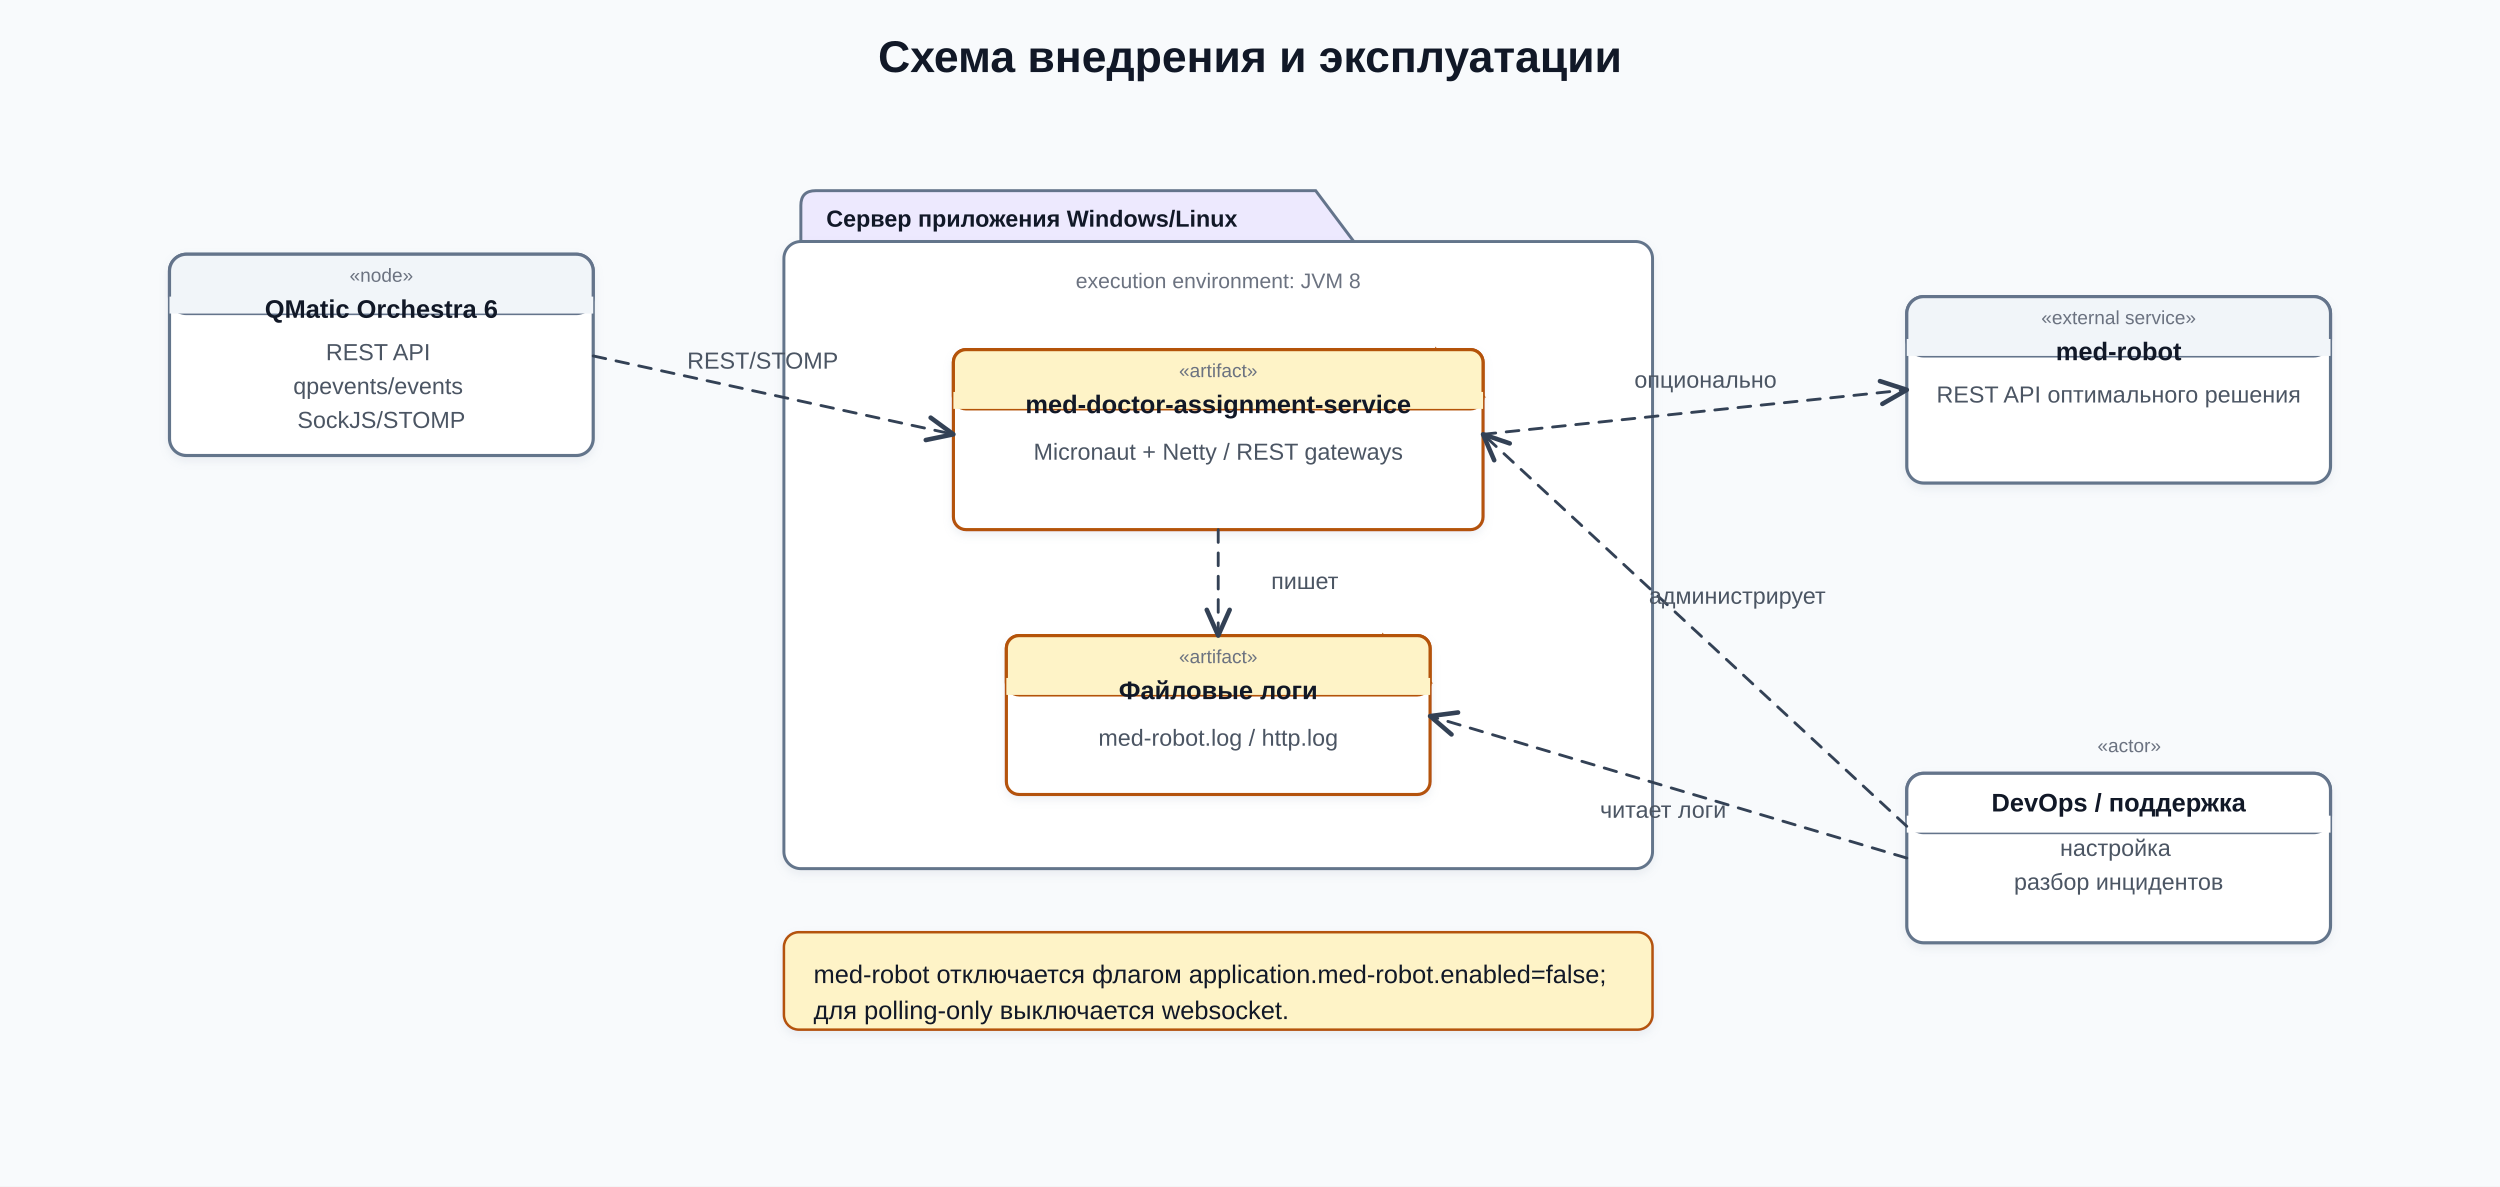
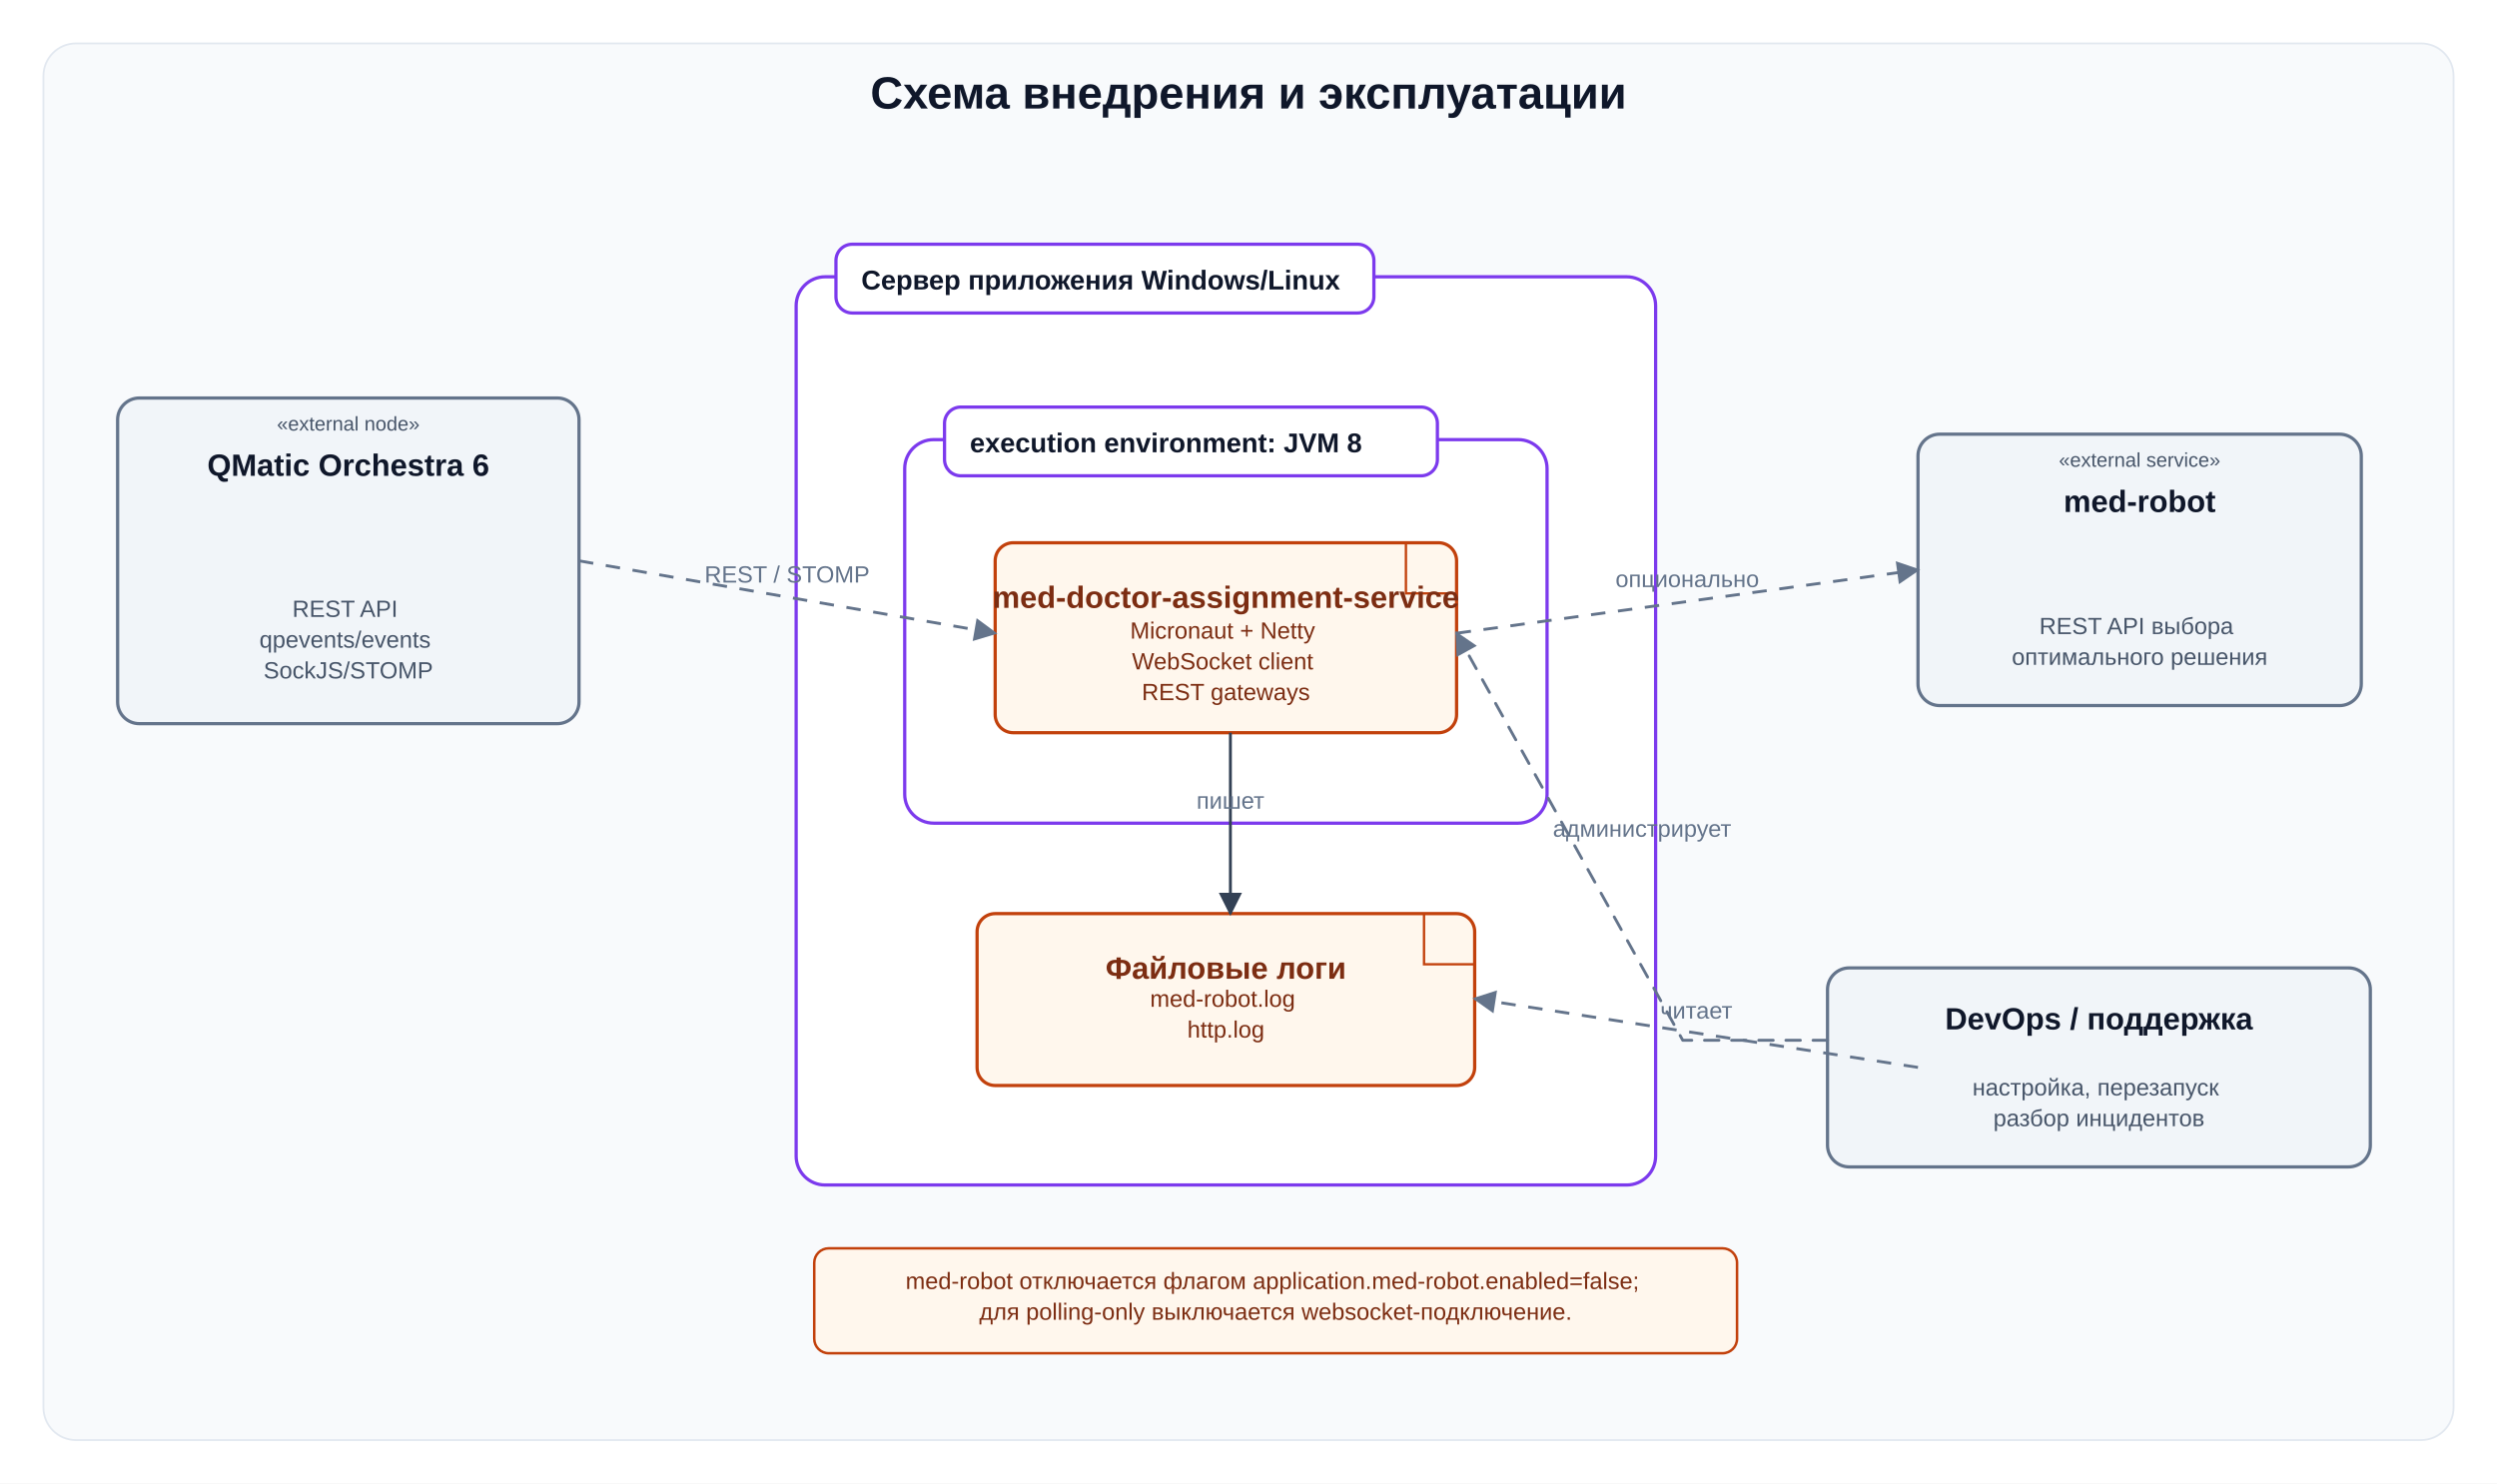
- <svg xmlns="http://www.w3.org/2000/svg" width="1180" height="560" viewBox="0 0 1180 560">
+ <svg xmlns="http://www.w3.org/2000/svg" width="1380" height="820" viewBox="0 0 1380 820" role="img" aria-label="Схема внедрения и эксплуатации">
  <defs>
-     <marker id="arrow" markerWidth="12" markerHeight="10" refX="10" refY="5" orient="auto" markerUnits="strokeWidth">
-       <path d="M 1 1 L 10 5 L 1 9" fill="none" stroke="#334155" stroke-width="1.6" stroke-linecap="round" stroke-linejoin="round" />
+     <marker id="arrow" viewBox="0 0 10 10" refX="9" refY="5" markerWidth="8" markerHeight="8" orient="auto-start-reverse">
+       <path d="M 0 0 L 10 5 L 0 10 z" fill="#334155" />
    </marker>
-     <marker id="triangle" markerWidth="14" markerHeight="12" refX="12" refY="6" orient="auto" markerUnits="strokeWidth">
-       <path d="M 1 6 L 12 1 L 12 11 Z" fill="#F8FAFC" stroke="#334155" stroke-width="1.5" />
+     <marker id="arrow-dashed" viewBox="0 0 10 10" refX="9" refY="5" markerWidth="8" markerHeight="8" orient="auto-start-reverse">
+       <path d="M 0 0 L 10 5 L 0 10 z" fill="#64748B" />
    </marker>
-     <marker id="green-dot" markerWidth="10" markerHeight="10" refX="5" refY="5" orient="auto">
-       <circle cx="5" cy="5" r="4" fill="#16A34A" />
-     </marker>
-     <filter id="card-shadow" x="-15%" y="-15%" width="130%" height="130%">
-       <feDropShadow dx="0" dy="2" stdDeviation="2" flood-color="#94A3B8" flood-opacity="0.16" />
-     </filter>
  </defs>
-   <rect x="0" y="0" width="1180" height="560" fill="#F8FAFC" />
-   <text x="590.0" y="34" text-anchor="middle" font-family="Segoe UI, Arial, sans-serif" font-size="21" font-weight="700" fill="#111827">Схема внедрения и эксплуатации</text>
-   <rect x="80" y="120" width="200" height="95" rx="8" ry="8" fill="#FFFFFF" stroke="#64748B" stroke-width="1.5" filter="url(#card-shadow)" />
-   <rect x="80" y="120" width="200" height="28" rx="8" ry="8" fill="#F1F5F9" stroke="#64748B" stroke-width="1.5" />
-   <rect x="80" y="140" width="200" height="8" fill="#F1F5F9" stroke="none" />
-   <text x="180.0" y="133" text-anchor="middle" font-family="Segoe UI, Arial, sans-serif" font-size="9" font-weight="400" fill="#6B7280" style="">
-     <tspan x="180.0" dy="0">«node»</tspan>
+   <rect x="0.0" y="0.0" width="1380.0" height="820.0" rx="0.0" fill="#FFFFFF" stroke="none" stroke-width="1" />
+   <rect x="24.0" y="24.0" width="1332.0" height="772.0" rx="18.0" fill="#F8FAFC" stroke="#E2E8F0" stroke-width="1" />
+   <text x="690.0" y="60.0" text-anchor="middle" font-family="Segoe UI, Arial, sans-serif" font-size="25" font-weight="700" fill="#0F172A">Схема внедрения и эксплуатации</text>
+   <rect x="65.0" y="220.0" width="255.0" height="180.0" rx="12.0" fill="#F1F5F9" stroke="#64748B" stroke-width="1.8" />
+   <text x="192.5" y="238.0" text-anchor="middle" font-family="Segoe UI, Arial, sans-serif" font-size="11" font-weight="400" fill="#475569">«external node»</text>
+   <text x="192.5" y="263.0" text-anchor="middle" font-family="Segoe UI, Arial, sans-serif" font-size="17" font-weight="700" fill="#0F172A">
+     <tspan x="192.5" dy="0">QMatic Orchestra 6</tspan>
  </text>
-   <text x="180.0" y="150" text-anchor="middle" font-family="Segoe UI, Arial, sans-serif" font-size="12" font-weight="700" fill="#111827" style="">
-     <tspan x="180.0" dy="0">QMatic Orchestra 6</tspan>
+   <text x="192.5" y="341.0" text-anchor="middle" font-family="Segoe UI, Arial, sans-serif" font-size="13" font-weight="400" fill="#475569">
+     <tspan x="192.5" dy="0">REST API</tspan>
+     <tspan x="192.5" dy="17">qpevents/events</tspan>
+     <tspan x="192.5" dy="17">SockJS/STOMP</tspan>
  </text>
-   <text x="180.0" y="170" text-anchor="middle" font-family="Segoe UI, Arial, sans-serif" font-size="11" font-weight="400" fill="#4B5563" style="">
-     <tspan x="180.0" dy="0">REST API</tspan>
-     <tspan x="180.0" dy="16">qpevents/events</tspan>
-     <tspan x="180.0" dy="16">SockJS/STOMP</tspan>
+   <rect x="440.0" y="153.0" width="475.0" height="502.0" rx="16.0" fill="#FFFFFF" stroke="#7C3AED" stroke-width="1.8" />
+   <rect x="462.0" y="135.0" width="297.3" height="38.0" rx="9.0" fill="#FFFFFF" stroke="#7C3AED" stroke-width="1.8" />
+   <text x="476.0" y="160.0" text-anchor="start" font-family="Segoe UI, Arial, sans-serif" font-size="15" font-weight="700" fill="#0F172A">Сервер приложения Windows/Linux</text>
+   <rect x="500.0" y="243.0" width="355.0" height="212.0" rx="16.0" fill="#FFFFFF" stroke="#7C3AED" stroke-width="1.8" />
+   <rect x="522.0" y="225.0" width="272.4" height="38.0" rx="9.0" fill="#FFFFFF" stroke="#7C3AED" stroke-width="1.8" />
+   <text x="536.0" y="250.0" text-anchor="start" font-family="Segoe UI, Arial, sans-serif" font-size="15" font-weight="700" fill="#0F172A">execution environment: JVM 8</text>
+   <rect x="550.0" y="300.0" width="255.0" height="105.0" rx="10.0" fill="#FFF7ED" stroke="#C2410C" stroke-width="1.8" />
+   <path d="M 777.0 300.0 L 777.0 328.0 L 805.0 328.0" fill="none" stroke="#C2410C" stroke-width="1.3" />
+   <text x="677.5" y="336.0" text-anchor="middle" font-family="Segoe UI, Arial, sans-serif" font-size="17" font-weight="700" fill="#7C2D12">
+     <tspan x="677.5" dy="0">med-doctor-assignment-service</tspan>
  </text>
-   <path d="M 378 114 L 378 97 Q 378 90 385 90 L 621 90 L 639 114 Z" fill="#EDE9FE" stroke="#64748B" stroke-width="1.4" />
-   <rect x="370" y="114" width="410" height="296" rx="8" ry="8" fill="#FFFFFF" stroke="#64748B" stroke-width="1.4" filter="url(#card-shadow)" />
-   <text x="390" y="107" text-anchor="start" font-family="Segoe UI, Arial, sans-serif" font-size="11" font-weight="700" fill="#111827" style="">
-     <tspan x="390" dy="0">Сервер приложения Windows/Linux</tspan>
+   <text x="677.5" y="353.0" text-anchor="middle" font-family="Segoe UI, Arial, sans-serif" font-size="13" font-weight="400" fill="#7C2D12">
+     <tspan x="677.5" dy="0">Micronaut + Netty</tspan>
+     <tspan x="677.5" dy="17">WebSocket client</tspan>
+     <tspan x="677.5" dy="17">REST gateways</tspan>
  </text>
-   <text x="575.0" y="136" text-anchor="middle" font-family="Segoe UI, Arial, sans-serif" font-size="10" font-weight="400" fill="#6B7280" style="">
-     <tspan x="575.0" dy="0">execution environment: JVM 8</tspan>
+   <rect x="540.0" y="505.0" width="275.0" height="95.0" rx="10.0" fill="#FFF7ED" stroke="#C2410C" stroke-width="1.8" />
+   <path d="M 787.0 505.0 L 787.0 533.0 L 815.0 533.0" fill="none" stroke="#C2410C" stroke-width="1.3" />
+   <text x="677.5" y="541.0" text-anchor="middle" font-family="Segoe UI, Arial, sans-serif" font-size="17" font-weight="700" fill="#7C2D12">
+     <tspan x="677.5" dy="0">Файловые логи</tspan>
  </text>
-   <rect x="450" y="165" width="250" height="85" rx="6" ry="6" fill="#FFFFFF" stroke="#B45309" stroke-width="1.5" filter="url(#card-shadow)" />
-   <path d="M 678 165 L 700 187 L 678 187 Z" fill="#FEF3C7" stroke="#B45309" stroke-width="1.2" />
-   <rect x="450" y="165" width="250" height="28" rx="6" ry="6" fill="#FEF3C7" stroke="#B45309" stroke-width="1.5" />
-   <rect x="450" y="185" width="250" height="8" fill="#FEF3C7" stroke="none" />
-   <text x="575.0" y="178" text-anchor="middle" font-family="Segoe UI, Arial, sans-serif" font-size="9" font-weight="400" fill="#6B7280" style="">
-     <tspan x="575.0" dy="0">«artifact»</tspan>
+   <text x="677.5" y="556.5" text-anchor="middle" font-family="Segoe UI, Arial, sans-serif" font-size="13" font-weight="400" fill="#7C2D12">
+     <tspan x="677.5" dy="0">med-robot.log</tspan>
+     <tspan x="677.5" dy="17">http.log</tspan>
  </text>
-   <text x="575.0" y="195" text-anchor="middle" font-family="Segoe UI, Arial, sans-serif" font-size="12" font-weight="700" fill="#111827" style="">
-     <tspan x="575.0" dy="0">med-doctor-assignment-service</tspan>
+   <rect x="1060.0" y="240.0" width="245.0" height="150.0" rx="12.0" fill="#F1F5F9" stroke="#64748B" stroke-width="1.8" />
+   <text x="1182.5" y="258.0" text-anchor="middle" font-family="Segoe UI, Arial, sans-serif" font-size="11" font-weight="400" fill="#475569">«external service»</text>
+   <text x="1182.5" y="283.0" text-anchor="middle" font-family="Segoe UI, Arial, sans-serif" font-size="17" font-weight="700" fill="#0F172A">
+     <tspan x="1182.5" dy="0">med-robot</tspan>
  </text>
-   <text x="575.0" y="217" text-anchor="middle" font-family="Segoe UI, Arial, sans-serif" font-size="11" font-weight="400" fill="#4B5563" style="">
-     <tspan x="575.0" dy="0">Micronaut + Netty / REST gateways</tspan>
+   <text x="1182.5" y="350.5" text-anchor="middle" font-family="Segoe UI, Arial, sans-serif" font-size="13" font-weight="400" fill="#475569">
+     <tspan x="1182.5" dy="0">REST API выбора</tspan>
+     <tspan x="1182.5" dy="17">оптимального решения</tspan>
  </text>
-   <rect x="475" y="300" width="200" height="75" rx="6" ry="6" fill="#FFFFFF" stroke="#B45309" stroke-width="1.5" filter="url(#card-shadow)" />
-   <path d="M 653 300 L 675 322 L 653 322 Z" fill="#FEF3C7" stroke="#B45309" stroke-width="1.2" />
-   <rect x="475" y="300" width="200" height="28" rx="6" ry="6" fill="#FEF3C7" stroke="#B45309" stroke-width="1.5" />
-   <rect x="475" y="320" width="200" height="8" fill="#FEF3C7" stroke="none" />
-   <text x="575.0" y="313" text-anchor="middle" font-family="Segoe UI, Arial, sans-serif" font-size="9" font-weight="400" fill="#6B7280" style="">
-     <tspan x="575.0" dy="0">«artifact»</tspan>
+   <rect x="1010.0" y="535.0" width="300.0" height="110.0" rx="12.0" fill="#F1F5F9" stroke="#64748B" stroke-width="1.8" />
+   <text x="1160.0" y="569.0" text-anchor="middle" font-family="Segoe UI, Arial, sans-serif" font-size="17" font-weight="700" fill="#0F172A">
+     <tspan x="1160.0" dy="0">DevOps / поддержка</tspan>
  </text>
-   <text x="575.0" y="330" text-anchor="middle" font-family="Segoe UI, Arial, sans-serif" font-size="12" font-weight="700" fill="#111827" style="">
-     <tspan x="575.0" dy="0">Файловые логи</tspan>
+   <text x="1160.0" y="605.5" text-anchor="middle" font-family="Segoe UI, Arial, sans-serif" font-size="13" font-weight="400" fill="#475569">
+     <tspan x="1160.0" dy="0">настройка, перезапуск</tspan>
+     <tspan x="1160.0" dy="17">разбор инцидентов</tspan>
  </text>
-   <text x="575.0" y="352" text-anchor="middle" font-family="Segoe UI, Arial, sans-serif" font-size="11" font-weight="400" fill="#4B5563" style="">
-     <tspan x="575.0" dy="0">med-robot.log / http.log</tspan>
-   </text>
-   <rect x="900" y="140" width="200" height="88" rx="8" ry="8" fill="#FFFFFF" stroke="#64748B" stroke-width="1.5" filter="url(#card-shadow)" />
-   <rect x="900" y="140" width="200" height="28" rx="8" ry="8" fill="#F1F5F9" stroke="#64748B" stroke-width="1.5" />
-   <rect x="900" y="160" width="200" height="8" fill="#F1F5F9" stroke="none" />
-   <text x="1000.0" y="153" text-anchor="middle" font-family="Segoe UI, Arial, sans-serif" font-size="9" font-weight="400" fill="#6B7280" style="">
-     <tspan x="1000.0" dy="0">«external service»</tspan>
-   </text>
-   <text x="1000.0" y="170" text-anchor="middle" font-family="Segoe UI, Arial, sans-serif" font-size="12" font-weight="700" fill="#111827" style="">
-     <tspan x="1000.0" dy="0">med-robot</tspan>
-   </text>
-   <text x="1000.0" y="190" text-anchor="middle" font-family="Segoe UI, Arial, sans-serif" font-size="11" font-weight="400" fill="#4B5563" style="">
-     <tspan x="1000.0" dy="0">REST API оптимального решения</tspan>
-   </text>
-   <text x="1005" y="355" text-anchor="middle" font-family="Segoe UI, Arial, sans-serif" font-size="9" font-weight="400" fill="#6B7280" style="">
-     <tspan x="1005" dy="0">«actor»</tspan>
-   </text>
-   <rect x="900" y="365" width="200" height="80" rx="8" ry="8" fill="#FFFFFF" stroke="#64748B" stroke-width="1.5" filter="url(#card-shadow)" />
-   <rect x="900" y="365" width="200" height="28" rx="8" ry="8" fill="#FFFFFF" stroke="#64748B" stroke-width="1.5" />
-   <rect x="900" y="385" width="200" height="8" fill="#FFFFFF" stroke="none" />
-   <text x="1000.0" y="383" text-anchor="middle" font-family="Segoe UI, Arial, sans-serif" font-size="12" font-weight="700" fill="#111827" style="">
-     <tspan x="1000.0" dy="0">DevOps / поддержка</tspan>
-   </text>
-   <text x="1000.0" y="404" text-anchor="middle" font-family="Segoe UI, Arial, sans-serif" font-size="11" font-weight="400" fill="#4B5563" style="">
-     <tspan x="1000.0" dy="0">настройка</tspan>
-     <tspan x="1000.0" dy="16">разбор инцидентов</tspan>
-   </text>
-   <line x1="280" y1="168" x2="450" y2="205" stroke="#334155" stroke-width="1.35" stroke-linecap="round" stroke-dasharray="6 5" marker-end="url(#arrow)" />
-   <text x="360" y="174" text-anchor="middle" font-family="Segoe UI, Arial, sans-serif" font-size="11" font-weight="400" fill="#4B5563" style="">
-     <tspan x="360" dy="0">REST/STOMP</tspan>
-   </text>
-   <line x1="700" y1="205" x2="900" y2="184" stroke="#334155" stroke-width="1.35" stroke-linecap="round" stroke-dasharray="6 5" marker-end="url(#arrow)" />
-   <text x="805" y="183" text-anchor="middle" font-family="Segoe UI, Arial, sans-serif" font-size="11" font-weight="400" fill="#4B5563" style="">
-     <tspan x="805" dy="0">опционально</tspan>
-   </text>
-   <line x1="575" y1="250" x2="575" y2="300" stroke="#334155" stroke-width="1.35" stroke-linecap="round" stroke-dasharray="6 5" marker-end="url(#arrow)" />
-   <text x="600" y="278" text-anchor="start" font-family="Segoe UI, Arial, sans-serif" font-size="11" font-weight="400" fill="#4B5563" style="">
-     <tspan x="600" dy="0">пишет</tspan>
-   </text>
-   <line x1="900" y1="405" x2="675" y2="338" stroke="#334155" stroke-width="1.35" stroke-linecap="round" stroke-dasharray="6 5" marker-end="url(#arrow)" />
-   <text x="785" y="386" text-anchor="middle" font-family="Segoe UI, Arial, sans-serif" font-size="11" font-weight="400" fill="#4B5563" style="">
-     <tspan x="785" dy="0">читает логи</tspan>
-   </text>
-   <line x1="900" y1="390" x2="700" y2="205" stroke="#334155" stroke-width="1.35" stroke-linecap="round" stroke-dasharray="6 5" marker-end="url(#arrow)" />
-   <text x="820" y="285" text-anchor="middle" font-family="Segoe UI, Arial, sans-serif" font-size="11" font-weight="400" fill="#4B5563" style="">
-     <tspan x="820" dy="0">администрирует</tspan>
-   </text>
-   <rect x="370" y="440" width="410" height="46" rx="7" ry="7" fill="#FEF3C7" stroke="#B45309" stroke-width="1.2" filter="url(#card-shadow)" />
-   <text x="384" y="464" text-anchor="start" font-family="Segoe UI, Arial, sans-serif" font-size="12" font-weight="400" fill="#111827" style="">
-     <tspan x="384" dy="0">med-robot отключается флагом application.med-robot.enabled=false;</tspan>
-     <tspan x="384" dy="17">для polling-only выключается websocket.</tspan>
+   <path d="M 320.0 310.0 L 550.0 350.0" fill="none" stroke="#64748B" stroke-width="1.6" stroke-dasharray="8 7" marker-end="url(#arrow-dashed)" />
+   <text x="435.0" y="322.0" text-anchor="middle" font-family="Segoe UI, Arial, sans-serif" font-size="13" font-weight="400" fill="#64748B">REST / STOMP</text>
+   <path d="M 805.0 350.0 L 1060.0 315.0" fill="none" stroke="#64748B" stroke-width="1.6" stroke-dasharray="8 7" marker-end="url(#arrow-dashed)" />
+   <text x="932.5" y="324.5" text-anchor="middle" font-family="Segoe UI, Arial, sans-serif" font-size="13" font-weight="400" fill="#64748B">опционально</text>
+   <path d="M 680.0 405.0 L 680.0 505.0" fill="none" stroke="#334155" stroke-width="1.6" marker-end="url(#arrow)" />
+   <text x="680.0" y="447.0" text-anchor="middle" font-family="Segoe UI, Arial, sans-serif" font-size="13" font-weight="400" fill="#64748B">пишет</text>
+   <path d="M 1060.0 590.0 L 815.0 552.0" fill="none" stroke="#64748B" stroke-width="1.6" stroke-dasharray="8 7" marker-end="url(#arrow-dashed)" />
+   <text x="937.5" y="563.0" text-anchor="middle" font-family="Segoe UI, Arial, sans-serif" font-size="13" font-weight="400" fill="#64748B">читает</text>
+   <path d=" M 1010.0 575.0 L 930.0 575.0 L 805.0 350.0" fill="none" stroke="#64748B" stroke-width="1.6" stroke-linejoin="round" stroke-linecap="round" stroke-dasharray="8 7" marker-end="url(#arrow-dashed)" />
+   <text x="907.5" y="462.5" text-anchor="middle" font-family="Segoe UI, Arial, sans-serif" font-size="13" font-weight="400" fill="#64748B">администрирует</text>
+   <rect x="450.0" y="690.0" width="510.0" height="58.0" rx="8.0" fill="#FFF7ED" stroke="#C2410C" stroke-width="1.4" />
+   <text x="705.0" y="712.5" text-anchor="middle" font-family="Segoe UI, Arial, sans-serif" font-size="13" font-weight="400" fill="#7C2D12">
+     <tspan x="705.0" dy="0">med-robot отключается флагом application.med-robot.enabled=false;</tspan>
+     <tspan x="705.0" dy="17">для polling-only выключается websocket-подключение.</tspan>
  </text>
</svg>
